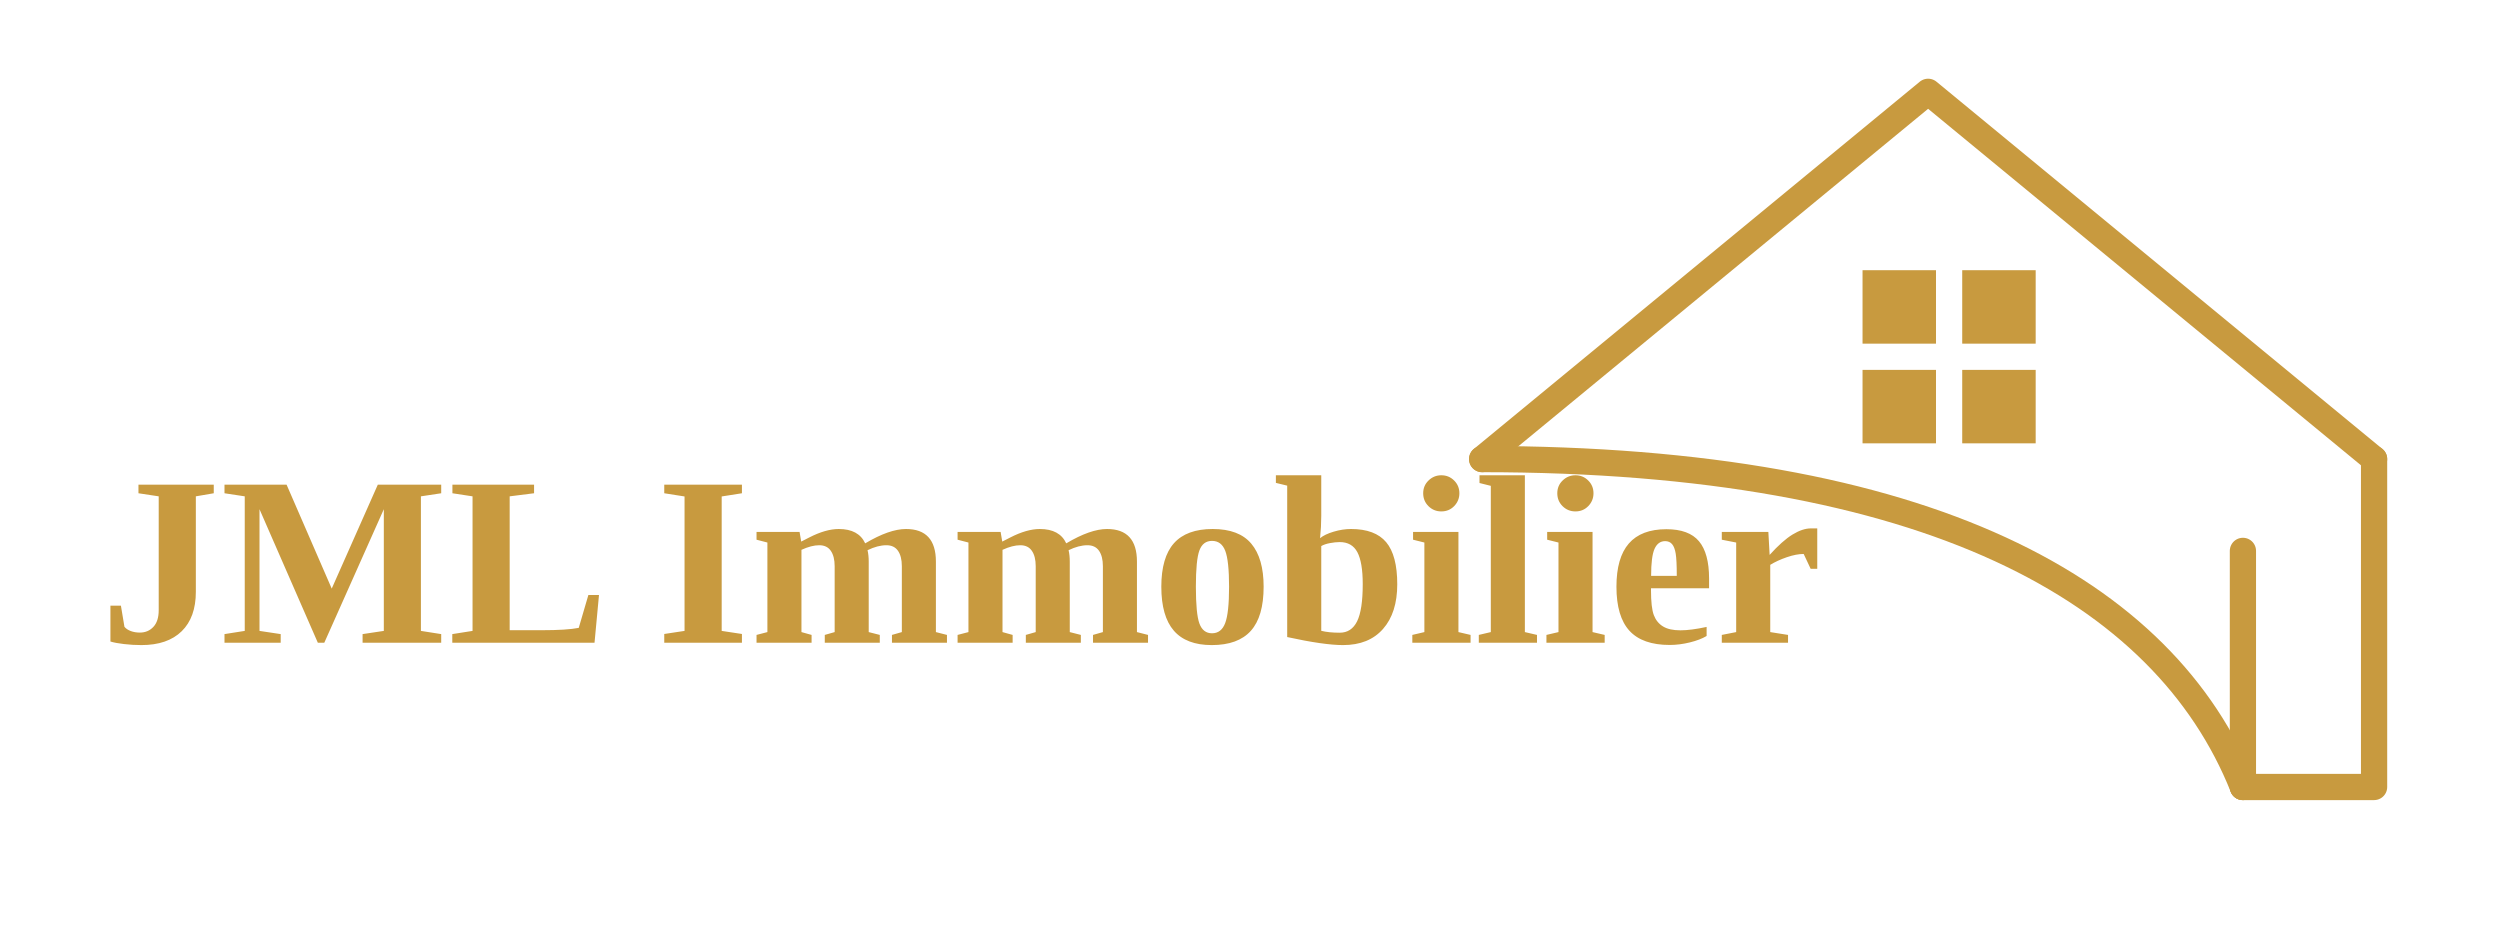
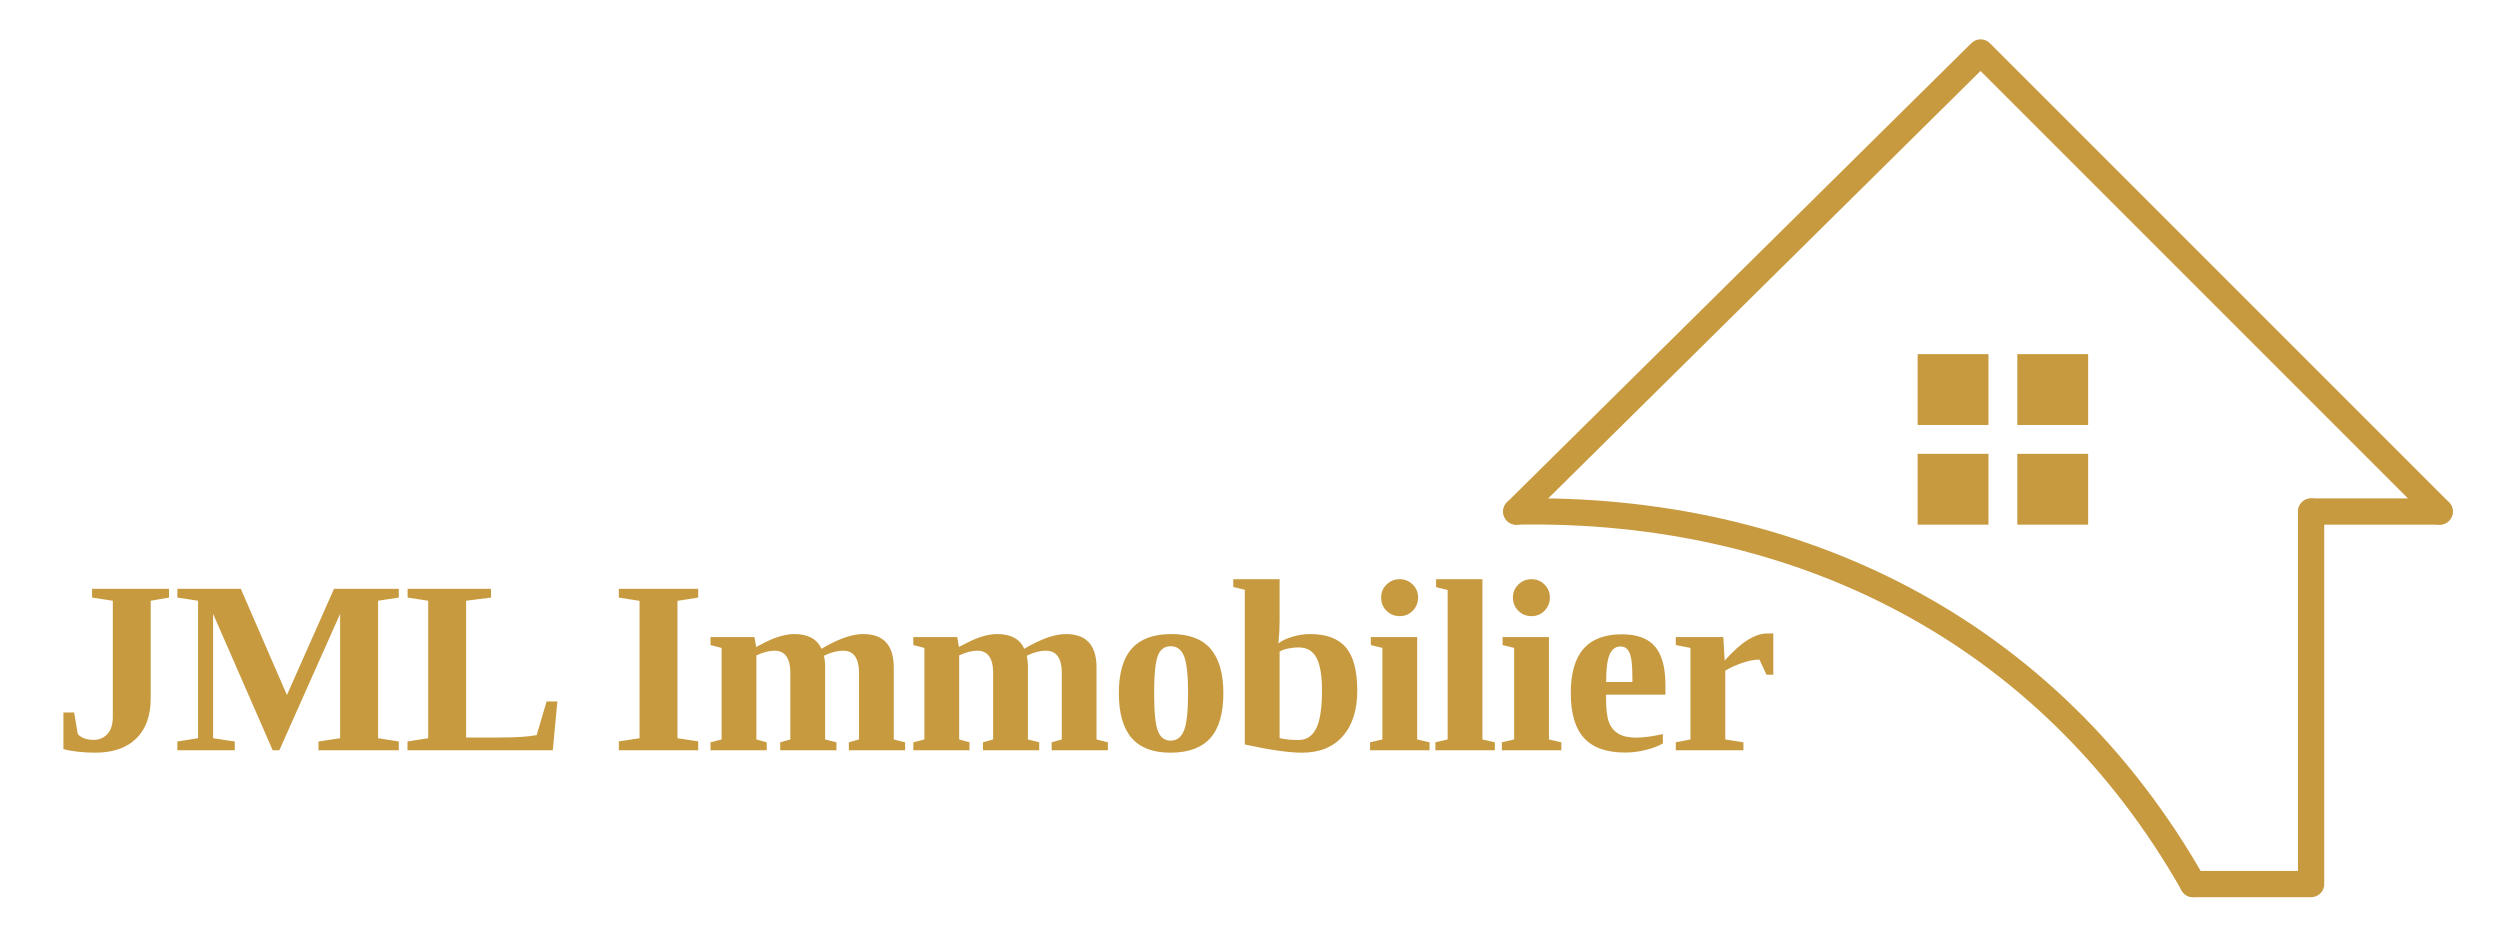
<svg xmlns="http://www.w3.org/2000/svg" width="953" height="358" viewBox="0 0 953 358">
  <g fill="#c89a3f">
-     <text x="38" y="245" font-family="Georgia, 'Times New Roman', serif" font-size="92" font-weight="700">JML Immobilier</text>
+     <text x="20" y="286" font-family="Georgia, 'Times New Roman', serif" font-size="94" font-weight="700" letter-spacing="-1">JML Immobilier</text>
  </g>
  <g fill="none" stroke="#c89a3f" stroke-width="10" stroke-linecap="round" stroke-linejoin="round">
-     <path d="M565 175 L735 35 L905 175" />
-     <path d="M905 175 L905 300 L855 300" />
-     <path d="M855 300 C825 225 735 175 565 175" />
-     <path d="M855 300 L855 210" />
+     <path d="M578 195 L755 20 L930 195" />
+     <path d="M578 195 C685 193 781 240 836 337" />
+     <path d="M836 337 L881 337 L881 195" />
+     <path d="M881 195 L930 195" />
  </g>
  <g fill="#c89a3f">
-     <rect x="710" y="103" width="28" height="28" />
-     <rect x="748" y="103" width="28" height="28" />
-     <rect x="710" y="141" width="28" height="28" />
-     <rect x="748" y="141" width="28" height="28" />
+     <rect x="731" y="135" width="27" height="27" />
+     <rect x="769" y="135" width="27" height="27" />
+     <rect x="731" y="173" width="27" height="27" />
+     <rect x="769" y="173" width="27" height="27" />
  </g>
</svg>
